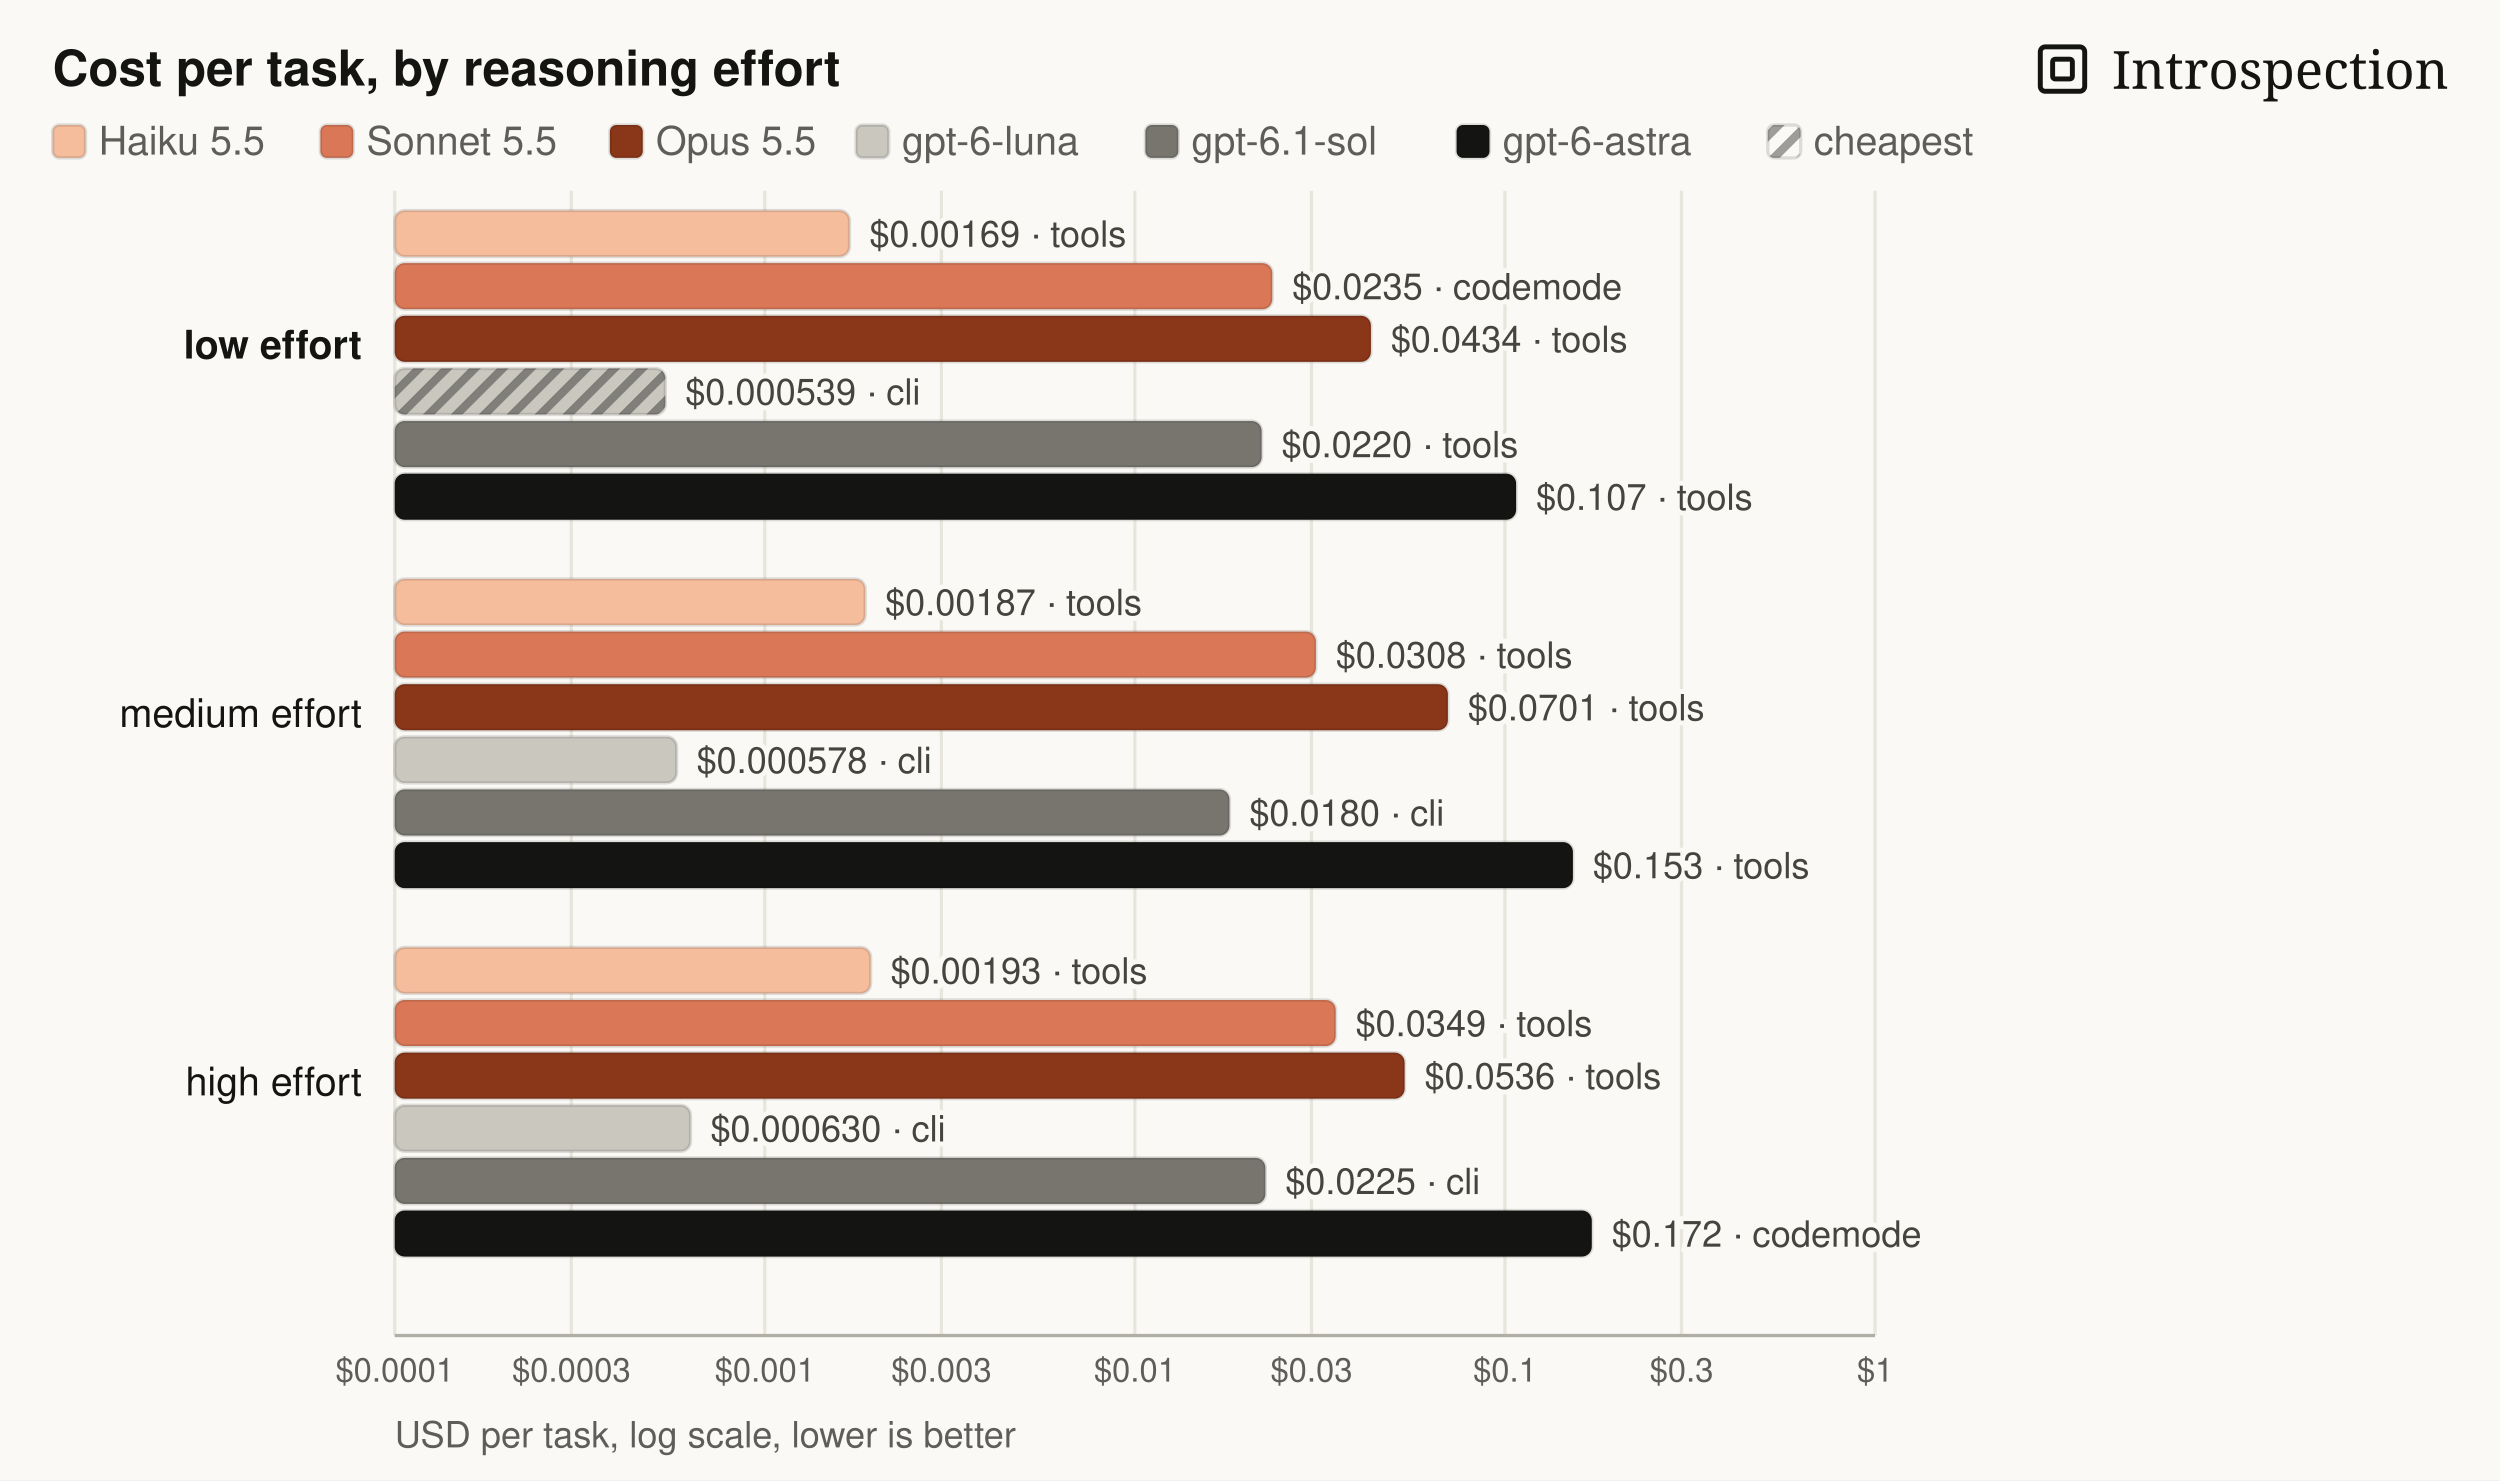
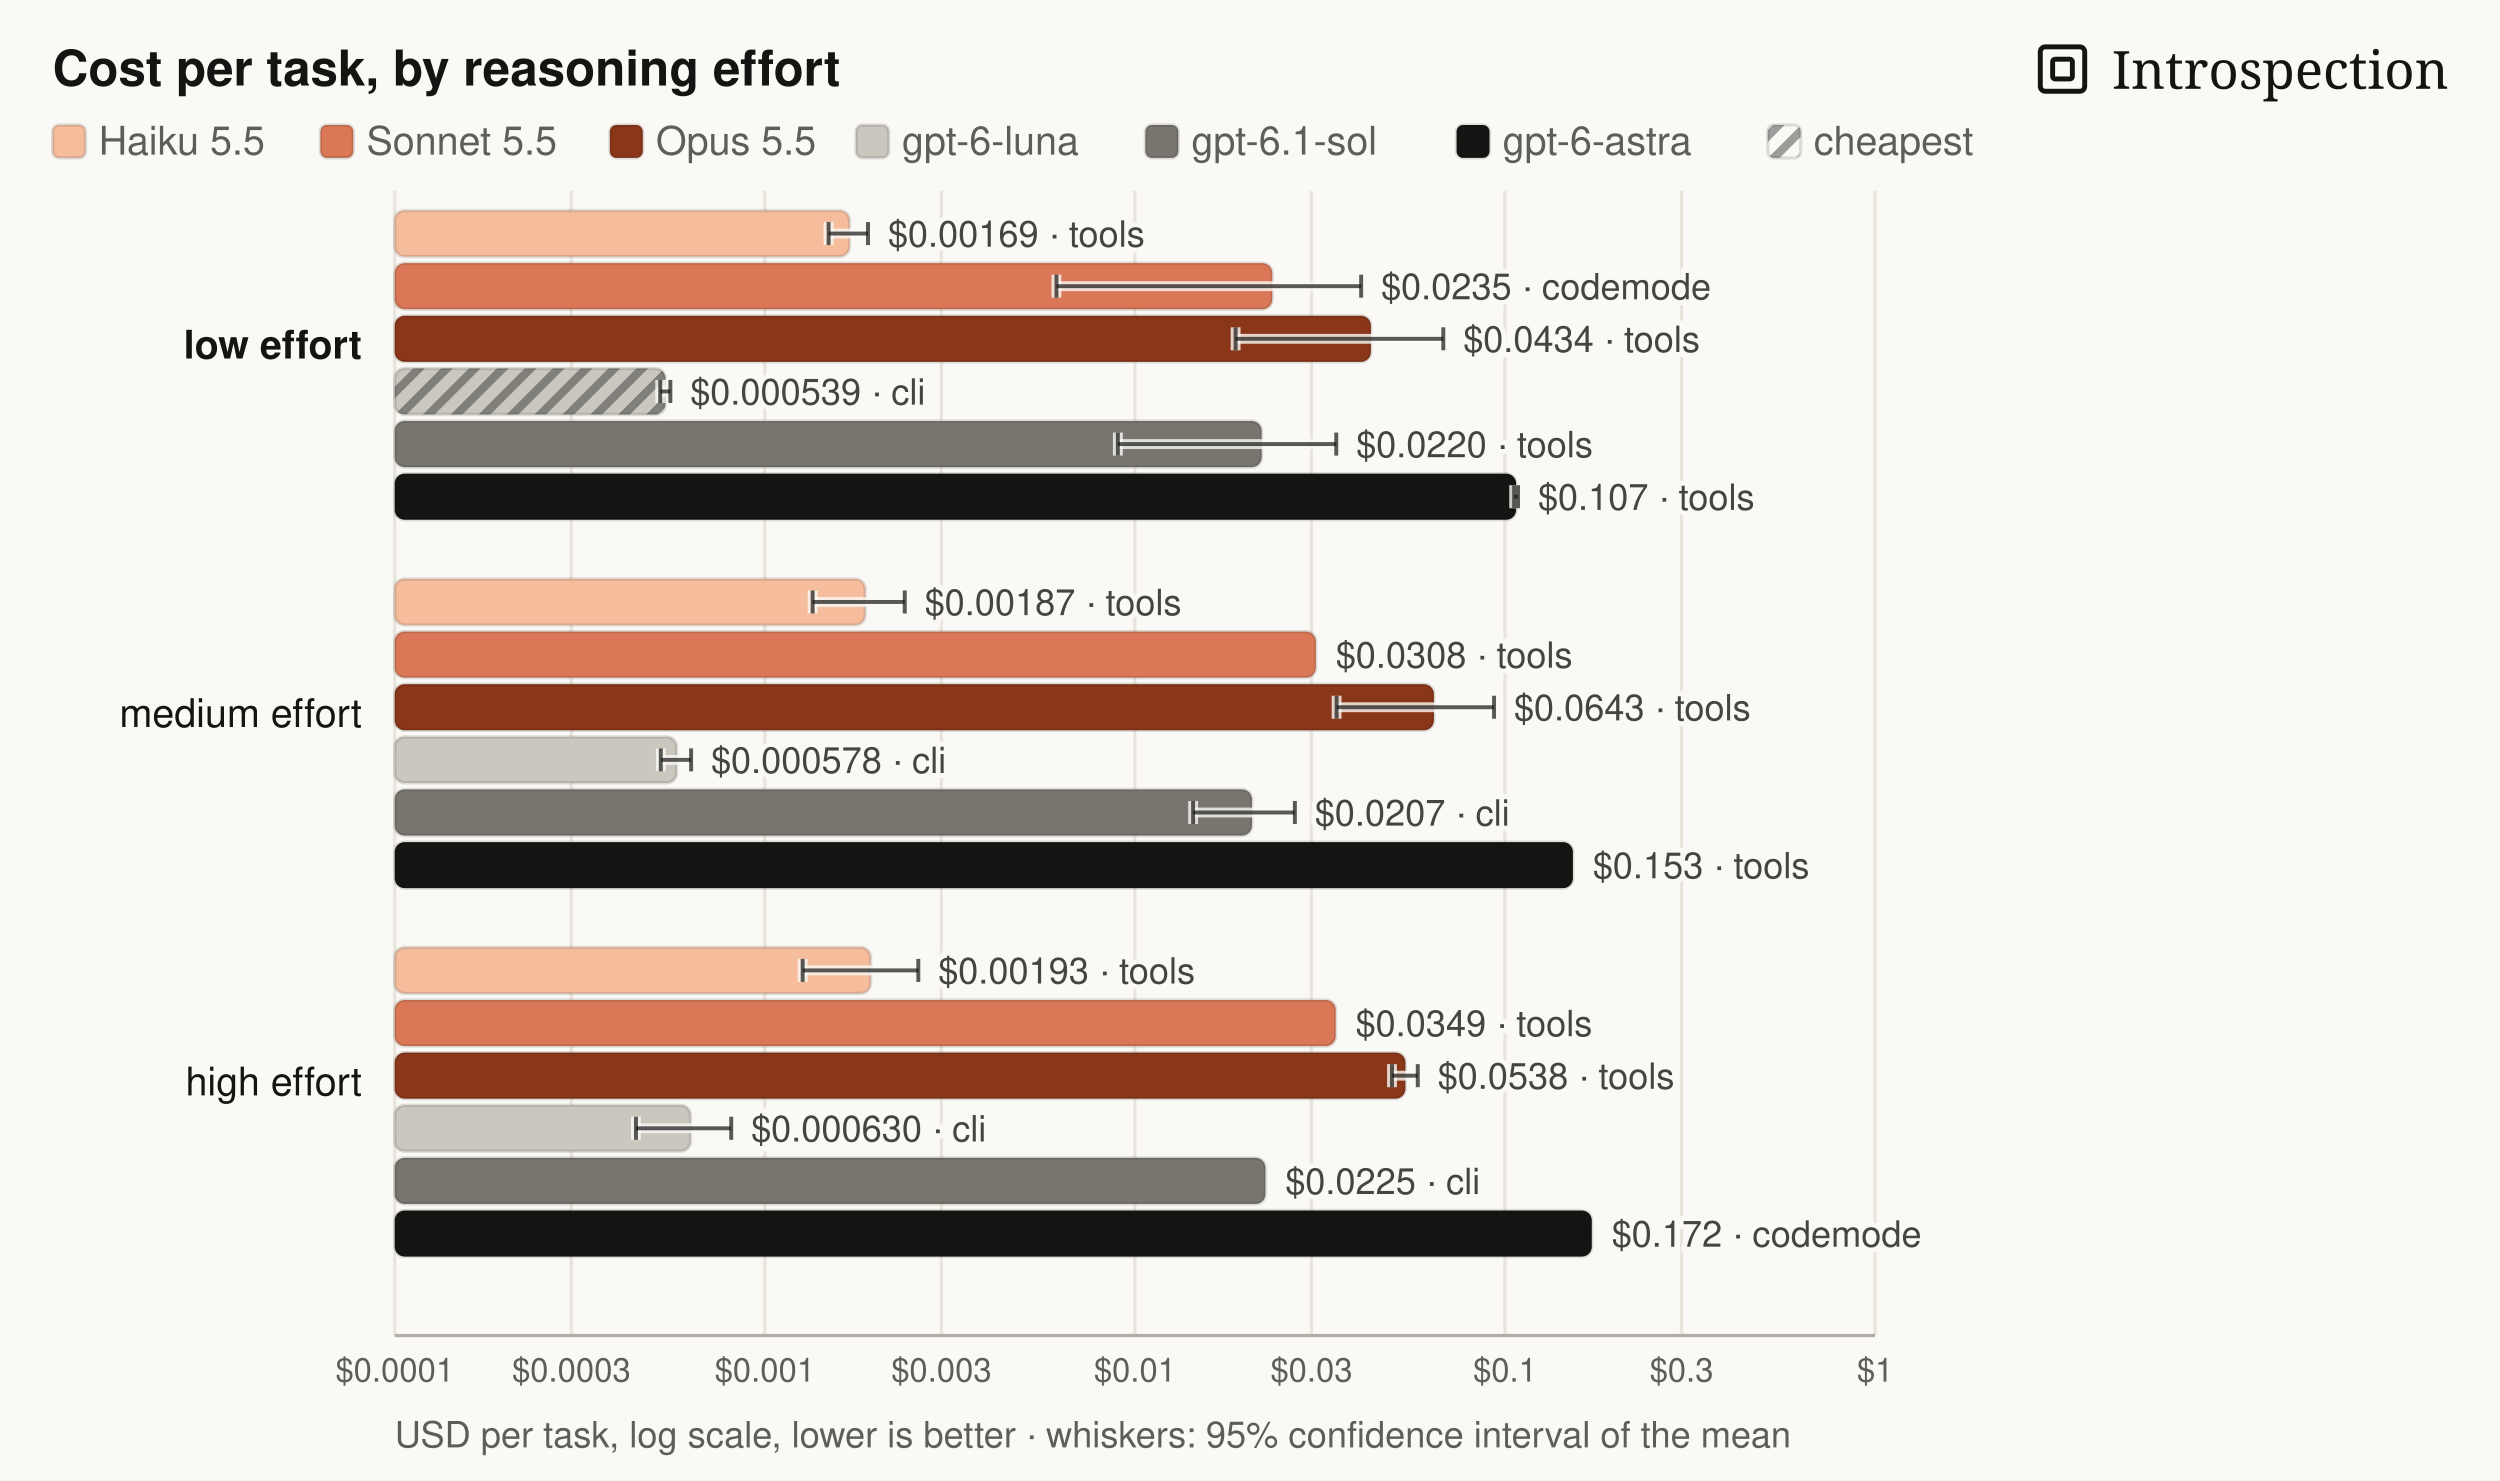
<svg xmlns="http://www.w3.org/2000/svg" width="760" height="450" viewBox="0 0 760 450" font-family="-apple-system, Segoe UI, Helvetica, Arial, sans-serif">
  <defs>
    <pattern id="win-light" patternUnits="userSpaceOnUse" width="6" height="6" patternTransform="rotate(45)">
      <rect width="2.5" height="6" fill="#141413" opacity="0.4" />
    </pattern>
    <pattern id="win-dark" patternUnits="userSpaceOnUse" width="6" height="6" patternTransform="rotate(45)">
      <rect width="2.5" height="6" fill="#ffffff" opacity="0.6" />
    </pattern>
  </defs>
  <rect width="760" height="450" fill="#faf9f5" />
  <text x="16" y="26" font-size="15" font-weight="600" fill="#141413">Cost per task, by reasoning effort</text>
  <g transform="translate(618 12) scale(0.75)" fill="none" stroke="#141413" stroke-width="2" stroke-linecap="round" stroke-linejoin="round">
    <rect x="3" y="3" width="18" height="18" rx="2" />
    <rect x="8" y="8" width="8" height="8" rx="1" />
  </g>
  <text x="642" y="27" font-size="16" font-family="Georgia, serif" fill="#141413">Introspection</text>
  <rect x="16" y="38" width="10" height="10" rx="2" fill="#f6bd9d" stroke="#0000001f" />
  <text x="30" y="47" font-size="12" fill="#5e5d59">Haiku 5.5</text>
  <rect x="97.4" y="38" width="10" height="10" rx="2" fill="#d97757" stroke="#0000001f" />
  <text x="111.4" y="47" font-size="12" fill="#5e5d59">Sonnet 5.5</text>
  <rect x="185.4" y="38" width="10" height="10" rx="2" fill="#8a3618" stroke="#0000001f" />
  <text x="199.4" y="47" font-size="12" fill="#5e5d59">Opus 5.5</text>
  <rect x="260.2" y="38" width="10" height="10" rx="2" fill="#c9c7be" stroke="#0000001f" />
  <text x="274.2" y="47" font-size="12" fill="#5e5d59">gpt-6-luna</text>
  <rect x="348.2" y="38" width="10" height="10" rx="2" fill="#77756e" stroke="#0000001f" />
  <text x="362.2" y="47" font-size="12" fill="#5e5d59">gpt-6.1-sol</text>
  <rect x="442.8" y="38" width="10" height="10" rx="2" fill="#141413" stroke="#0000001f" />
  <text x="456.8" y="47" font-size="12" fill="#5e5d59">gpt-6-astra</text>
  <rect x="537.4" y="38" width="10" height="10" rx="2" fill="url(#win-light)" stroke="#0000001f" />
  <text x="551.4" y="47" font-size="12" fill="#5e5d59">cheapest</text>
  <line x1="120" y1="58" x2="120" y2="406" stroke="#e8e6dc" />
  <text x="120" y="420" font-size="10" text-anchor="middle" fill="#5e5d59">$0.0001</text>
  <line x1="173.676" y1="58" x2="173.676" y2="406" stroke="#e8e6dc" />
  <text x="173.676" y="420" font-size="10" text-anchor="middle" fill="#5e5d59">$0.0003</text>
  <line x1="232.5" y1="58" x2="232.5" y2="406" stroke="#e8e6dc" />
  <text x="232.5" y="420" font-size="10" text-anchor="middle" fill="#5e5d59">$0.001</text>
  <line x1="286.176" y1="58" x2="286.176" y2="406" stroke="#e8e6dc" />
  <text x="286.176" y="420" font-size="10" text-anchor="middle" fill="#5e5d59">$0.003</text>
  <line x1="345" y1="58" x2="345" y2="406" stroke="#e8e6dc" />
  <text x="345" y="420" font-size="10" text-anchor="middle" fill="#5e5d59">$0.01</text>
  <line x1="398.676" y1="58" x2="398.676" y2="406" stroke="#e8e6dc" />
  <text x="398.676" y="420" font-size="10" text-anchor="middle" fill="#5e5d59">$0.03</text>
  <line x1="457.5" y1="58" x2="457.5" y2="406" stroke="#e8e6dc" />
  <text x="457.5" y="420" font-size="10" text-anchor="middle" fill="#5e5d59">$0.1</text>
  <line x1="511.176" y1="58" x2="511.176" y2="406" stroke="#e8e6dc" />
  <text x="511.176" y="420" font-size="10" text-anchor="middle" fill="#5e5d59">$0.3</text>
  <line x1="570" y1="58" x2="570" y2="406" stroke="#e8e6dc" />
  <text x="570" y="420" font-size="10" text-anchor="middle" fill="#5e5d59">$1</text>
  <line x1="120" y1="406" x2="570" y2="406" stroke="#b0aea5" />
  <text x="110" y="109" font-size="12" text-anchor="end" fill="#141413" font-weight="600">low effort</text>
  <rect x="120" y="64" width="138.252" height="14" rx="3" fill="#f6bd9d" stroke="#0000001f" data-href="https://artificialanalysis.ai/models/claude-haiku-5-5" />
-   <text x="264.252" y="75" font-size="11" stroke="#faf9f5" stroke-width="3" paint-order="stroke" fill="#45453f">$0.00169 · tools</text>
+   <g pointer-events="none">
+     <g stroke="#faf9f5" stroke-width="3" stroke-opacity="0.8">
+       <line x1="251.896" y1="71" x2="263.875" y2="71" />
+       <line x1="251.896" y1="67.5" x2="251.896" y2="74.5" />
+       <line x1="263.875" y1="67.5" x2="263.875" y2="74.5" />
+     </g>
+     <g stroke="#141413" stroke-width="1.2" stroke-opacity="0.7">
+       <line x1="251.896" y1="71" x2="263.875" y2="71" />
+       <line x1="251.896" y1="67.5" x2="251.896" y2="74.5" />
+       <line x1="263.875" y1="67.5" x2="263.875" y2="74.5" />
+     </g>
+   </g>
+   <text x="269.875" y="75" font-size="11" stroke="#faf9f5" stroke-width="3" paint-order="stroke" fill="#45453f">$0.00169 · tools</text>
  <rect x="120" y="80" width="266.763" height="14" rx="3" fill="#d97757" stroke="#0000001f" data-href="https://artificialanalysis.ai/models/claude-sonnet-5-5" />
-   <text x="392.763" y="91" font-size="11" stroke="#faf9f5" stroke-width="3" paint-order="stroke" fill="#45453f">$0.0235 · codemode</text>
+   <g pointer-events="none">
+     <g stroke="#faf9f5" stroke-width="3" stroke-opacity="0.8">
+       <line x1="321.161" y1="87" x2="413.792" y2="87" />
+       <line x1="321.161" y1="83.5" x2="321.161" y2="90.5" />
+       <line x1="413.792" y1="83.5" x2="413.792" y2="90.5" />
+     </g>
+     <g stroke="#141413" stroke-width="1.2" stroke-opacity="0.7">
+       <line x1="321.161" y1="87" x2="413.792" y2="87" />
+       <line x1="321.161" y1="83.5" x2="321.161" y2="90.5" />
+       <line x1="413.792" y1="83.5" x2="413.792" y2="90.5" />
+     </g>
+   </g>
+   <text x="419.792" y="91" font-size="11" stroke="#faf9f5" stroke-width="3" paint-order="stroke" fill="#45453f">$0.0235 · codemode</text>
  <rect x="120" y="96" width="296.756" height="14" rx="3" fill="#8a3618" stroke="#0000001f" data-href="https://artificialanalysis.ai/models/claude-opus-5-5" />
-   <text x="422.756" y="107" font-size="11" stroke="#faf9f5" stroke-width="3" paint-order="stroke" fill="#45453f">$0.0434 · tools</text>
+   <g pointer-events="none">
+     <g stroke="#faf9f5" stroke-width="3" stroke-opacity="0.8">
+       <line x1="375.624" y1="103" x2="438.767" y2="103" />
+       <line x1="375.624" y1="99.5" x2="375.624" y2="106.5" />
+       <line x1="438.767" y1="99.5" x2="438.767" y2="106.5" />
+     </g>
+     <g stroke="#141413" stroke-width="1.2" stroke-opacity="0.7">
+       <line x1="375.624" y1="103" x2="438.767" y2="103" />
+       <line x1="375.624" y1="99.5" x2="375.624" y2="106.5" />
+       <line x1="438.767" y1="99.5" x2="438.767" y2="106.5" />
+     </g>
+   </g>
+   <text x="444.767" y="107" font-size="11" stroke="#faf9f5" stroke-width="3" paint-order="stroke" fill="#45453f">$0.0434 · tools</text>
  <rect x="120" y="112" width="82.271" height="14" rx="3" fill="#c9c7be" stroke="#0000001f" data-href="https://artificialanalysis.ai/models/gpt-6-luna" />
  <rect x="120" y="112" width="82.271" height="14" rx="3" fill="url(#win-light)" pointer-events="none" />
-   <text x="208.271" y="123" font-size="11" stroke="#faf9f5" stroke-width="3" paint-order="stroke" fill="#45453f">$0.000539 · cli</text>
+   <g pointer-events="none">
+     <g stroke="#faf9f5" stroke-width="3" stroke-opacity="0.8">
+       <line x1="200.706" y1="119" x2="203.787" y2="119" />
+       <line x1="200.706" y1="115.5" x2="200.706" y2="122.5" />
+       <line x1="203.787" y1="115.5" x2="203.787" y2="122.5" />
+     </g>
+     <g stroke="#141413" stroke-width="1.2" stroke-opacity="0.7">
+       <line x1="200.706" y1="119" x2="203.787" y2="119" />
+       <line x1="200.706" y1="115.5" x2="200.706" y2="122.5" />
+       <line x1="203.787" y1="115.5" x2="203.787" y2="122.5" />
+     </g>
+   </g>
+   <text x="209.787" y="123" font-size="11" stroke="#faf9f5" stroke-width="3" paint-order="stroke" fill="#45453f">$0.000539 · cli</text>
  <rect x="120" y="128" width="263.531" height="14" rx="3" fill="#77756e" stroke="#0000001f" data-href="https://artificialanalysis.ai/models/gpt-6-1-sol" />
-   <text x="389.531" y="139" font-size="11" stroke="#faf9f5" stroke-width="3" paint-order="stroke" fill="#45453f">$0.0220 · tools</text>
+   <g pointer-events="none">
+     <g stroke="#faf9f5" stroke-width="3" stroke-opacity="0.8">
+       <line x1="339.829" y1="135" x2="406.224" y2="135" />
+       <line x1="339.829" y1="131.5" x2="339.829" y2="138.5" />
+       <line x1="406.224" y1="131.5" x2="406.224" y2="138.5" />
+     </g>
+     <g stroke="#141413" stroke-width="1.2" stroke-opacity="0.7">
+       <line x1="339.829" y1="135" x2="406.224" y2="135" />
+       <line x1="339.829" y1="131.5" x2="339.829" y2="138.5" />
+       <line x1="406.224" y1="131.5" x2="406.224" y2="138.5" />
+     </g>
+   </g>
+   <text x="412.224" y="139" font-size="11" stroke="#faf9f5" stroke-width="3" paint-order="stroke" fill="#45453f">$0.0220 · tools</text>
  <rect x="120" y="144" width="340.901" height="14" rx="3" fill="#141413" stroke="#0000001f" data-href="https://artificialanalysis.ai/models/gpt-6-astra" />
-   <text x="466.901" y="155" font-size="11" stroke="#faf9f5" stroke-width="3" paint-order="stroke" fill="#45453f">$0.107 · tools</text>
+   <g pointer-events="none">
+     <g stroke="#faf9f5" stroke-width="3" stroke-opacity="0.8">
+       <line x1="460.309" y1="151" x2="461.487" y2="151" />
+       <line x1="460.309" y1="147.5" x2="460.309" y2="154.5" />
+       <line x1="461.487" y1="147.5" x2="461.487" y2="154.5" />
+     </g>
+     <g stroke="#141413" stroke-width="1.2" stroke-opacity="0.7">
+       <line x1="460.309" y1="151" x2="461.487" y2="151" />
+       <line x1="460.309" y1="147.5" x2="460.309" y2="154.5" />
+       <line x1="461.487" y1="147.5" x2="461.487" y2="154.5" />
+     </g>
+   </g>
+   <text x="467.487" y="155" font-size="11" stroke="#faf9f5" stroke-width="3" paint-order="stroke" fill="#45453f">$0.107 · tools</text>
  <text x="110" y="221" font-size="12" text-anchor="end" fill="#141413" font-weight="400">medium effort</text>
  <rect x="120" y="176" width="143.021" height="14" rx="3" fill="#f6bd9d" stroke="#0000001f" data-href="https://artificialanalysis.ai/models/claude-haiku-5-5" />
-   <text x="269.021" y="187" font-size="11" stroke="#faf9f5" stroke-width="3" paint-order="stroke" fill="#45453f">$0.00187 · tools</text>
+   <g pointer-events="none">
+     <g stroke="#faf9f5" stroke-width="3" stroke-opacity="0.8">
+       <line x1="247.038" y1="183" x2="275.044" y2="183" />
+       <line x1="247.038" y1="179.5" x2="247.038" y2="186.5" />
+       <line x1="275.044" y1="179.5" x2="275.044" y2="186.5" />
+     </g>
+     <g stroke="#141413" stroke-width="1.2" stroke-opacity="0.7">
+       <line x1="247.038" y1="183" x2="275.044" y2="183" />
+       <line x1="247.038" y1="179.5" x2="247.038" y2="186.5" />
+       <line x1="275.044" y1="179.5" x2="275.044" y2="186.5" />
+     </g>
+   </g>
+   <text x="281.044" y="187" font-size="11" stroke="#faf9f5" stroke-width="3" paint-order="stroke" fill="#45453f">$0.00187 · tools</text>
  <rect x="120" y="192" width="280.025" height="14" rx="3" fill="#d97757" stroke="#0000001f" data-href="https://artificialanalysis.ai/models/claude-sonnet-5-5" />
  <text x="406.025" y="203" font-size="11" stroke="#faf9f5" stroke-width="3" paint-order="stroke" fill="#45453f">$0.0308 · tools</text>
-   <rect x="120" y="208" width="320.156" height="14" rx="3" fill="#8a3618" stroke="#0000001f" data-href="https://artificialanalysis.ai/models/claude-opus-5-5" />
-   <text x="446.156" y="219" font-size="11" stroke="#faf9f5" stroke-width="3" paint-order="stroke" fill="#45453f">$0.0701 · tools</text>
+   <rect x="120" y="208" width="315.901" height="14" rx="3" fill="#8a3618" stroke="#0000001f" data-href="https://artificialanalysis.ai/models/claude-opus-5-5" />
+   <g pointer-events="none">
+     <g stroke="#faf9f5" stroke-width="3" stroke-opacity="0.8">
+       <line x1="406.327" y1="215" x2="454.192" y2="215" />
+       <line x1="406.327" y1="211.5" x2="406.327" y2="218.5" />
+       <line x1="454.192" y1="211.5" x2="454.192" y2="218.5" />
+     </g>
+     <g stroke="#141413" stroke-width="1.2" stroke-opacity="0.7">
+       <line x1="406.327" y1="215" x2="454.192" y2="215" />
+       <line x1="406.327" y1="211.5" x2="406.327" y2="218.5" />
+       <line x1="454.192" y1="211.5" x2="454.192" y2="218.5" />
+     </g>
+   </g>
+   <text x="460.192" y="219" font-size="11" stroke="#faf9f5" stroke-width="3" paint-order="stroke" fill="#45453f">$0.0643 · tools</text>
  <rect x="120" y="224" width="85.708" height="14" rx="3" fill="#c9c7be" stroke="#0000001f" data-href="https://artificialanalysis.ai/models/gpt-6-luna" />
-   <text x="211.708" y="235" font-size="11" stroke="#faf9f5" stroke-width="3" paint-order="stroke" fill="#45453f">$0.000578 · cli</text>
-   <rect x="120" y="240" width="253.754" height="14" rx="3" fill="#77756e" stroke="#0000001f" data-href="https://artificialanalysis.ai/models/gpt-6-1-sol" />
-   <text x="379.754" y="251" font-size="11" stroke="#faf9f5" stroke-width="3" paint-order="stroke" fill="#45453f">$0.0180 · cli</text>
+   <g pointer-events="none">
+     <g stroke="#faf9f5" stroke-width="3" stroke-opacity="0.8">
+       <line x1="200.887" y1="231" x2="210.097" y2="231" />
+       <line x1="200.887" y1="227.5" x2="200.887" y2="234.5" />
+       <line x1="210.097" y1="227.5" x2="210.097" y2="234.5" />
+     </g>
+     <g stroke="#141413" stroke-width="1.2" stroke-opacity="0.7">
+       <line x1="200.887" y1="231" x2="210.097" y2="231" />
+       <line x1="200.887" y1="227.5" x2="200.887" y2="234.5" />
+       <line x1="210.097" y1="227.5" x2="210.097" y2="234.5" />
+     </g>
+   </g>
+   <text x="216.097" y="235" font-size="11" stroke="#faf9f5" stroke-width="3" paint-order="stroke" fill="#45453f">$0.000578 · cli</text>
+   <rect x="120" y="240" width="260.585" height="14" rx="3" fill="#77756e" stroke="#0000001f" data-href="https://artificialanalysis.ai/models/gpt-6-1-sol" />
+   <g pointer-events="none">
+     <g stroke="#faf9f5" stroke-width="3" stroke-opacity="0.8">
+       <line x1="362.709" y1="247" x2="393.643" y2="247" />
+       <line x1="362.709" y1="243.5" x2="362.709" y2="250.5" />
+       <line x1="393.643" y1="243.5" x2="393.643" y2="250.5" />
+     </g>
+     <g stroke="#141413" stroke-width="1.2" stroke-opacity="0.7">
+       <line x1="362.709" y1="247" x2="393.643" y2="247" />
+       <line x1="362.709" y1="243.5" x2="362.709" y2="250.5" />
+       <line x1="393.643" y1="243.5" x2="393.643" y2="250.5" />
+     </g>
+   </g>
+   <text x="399.643" y="251" font-size="11" stroke="#faf9f5" stroke-width="3" paint-order="stroke" fill="#45453f">$0.0207 · cli</text>
  <rect x="120" y="256" width="358.163" height="14" rx="3" fill="#141413" stroke="#0000001f" data-href="https://artificialanalysis.ai/models/gpt-6-astra" />
  <text x="484.163" y="267" font-size="11" stroke="#faf9f5" stroke-width="3" paint-order="stroke" fill="#45453f">$0.153 · tools</text>
  <text x="110" y="333" font-size="12" text-anchor="end" fill="#141413" font-weight="400">high effort</text>
  <rect x="120" y="288" width="144.683" height="14" rx="3" fill="#f6bd9d" stroke="#0000001f" data-href="https://artificialanalysis.ai/models/claude-haiku-5-5" />
-   <text x="270.683" y="299" font-size="11" stroke="#faf9f5" stroke-width="3" paint-order="stroke" fill="#45453f">$0.00193 · tools</text>
+   <g pointer-events="none">
+     <g stroke="#faf9f5" stroke-width="3" stroke-opacity="0.8">
+       <line x1="244.009" y1="295" x2="279.165" y2="295" />
+       <line x1="244.009" y1="291.5" x2="244.009" y2="298.5" />
+       <line x1="279.165" y1="291.5" x2="279.165" y2="298.5" />
+     </g>
+     <g stroke="#141413" stroke-width="1.2" stroke-opacity="0.7">
+       <line x1="244.009" y1="295" x2="279.165" y2="295" />
+       <line x1="244.009" y1="291.5" x2="244.009" y2="298.5" />
+       <line x1="279.165" y1="291.5" x2="279.165" y2="298.5" />
+     </g>
+   </g>
+   <text x="285.165" y="299" font-size="11" stroke="#faf9f5" stroke-width="3" paint-order="stroke" fill="#45453f">$0.00193 · tools</text>
  <rect x="120" y="304" width="286.044" height="14" rx="3" fill="#d97757" stroke="#0000001f" data-href="https://artificialanalysis.ai/models/claude-sonnet-5-5" />
  <text x="412.044" y="315" font-size="11" stroke="#faf9f5" stroke-width="3" paint-order="stroke" fill="#45453f">$0.0349 · tools</text>
-   <rect x="120" y="320" width="307.004" height="14" rx="3" fill="#8a3618" stroke="#0000001f" data-href="https://artificialanalysis.ai/models/claude-opus-5-5" />
-   <text x="433.004" y="331" font-size="11" stroke="#faf9f5" stroke-width="3" paint-order="stroke" fill="#45453f">$0.0536 · tools</text>
+   <rect x="120" y="320" width="307.241" height="14" rx="3" fill="#8a3618" stroke="#0000001f" data-href="https://artificialanalysis.ai/models/claude-opus-5-5" />
+   <g pointer-events="none">
+     <g stroke="#faf9f5" stroke-width="3" stroke-opacity="0.8">
+       <line x1="423.167" y1="327" x2="431.001" y2="327" />
+       <line x1="423.167" y1="323.5" x2="423.167" y2="330.5" />
+       <line x1="431.001" y1="323.5" x2="431.001" y2="330.5" />
+     </g>
+     <g stroke="#141413" stroke-width="1.2" stroke-opacity="0.7">
+       <line x1="423.167" y1="327" x2="431.001" y2="327" />
+       <line x1="423.167" y1="323.5" x2="423.167" y2="330.5" />
+       <line x1="431.001" y1="323.5" x2="431.001" y2="330.5" />
+     </g>
+   </g>
+   <text x="437.001" y="331" font-size="11" stroke="#faf9f5" stroke-width="3" paint-order="stroke" fill="#45453f">$0.0538 · tools</text>
  <rect x="120" y="336" width="89.928" height="14" rx="3" fill="#c9c7be" stroke="#0000001f" data-href="https://artificialanalysis.ai/models/gpt-6-luna" />
-   <text x="215.928" y="347" font-size="11" stroke="#faf9f5" stroke-width="3" paint-order="stroke" fill="#45453f">$0.000630 · cli</text>
+   <g pointer-events="none">
+     <g stroke="#faf9f5" stroke-width="3" stroke-opacity="0.8">
+       <line x1="193.333" y1="343" x2="222.293" y2="343" />
+       <line x1="193.333" y1="339.5" x2="193.333" y2="346.5" />
+       <line x1="222.293" y1="339.5" x2="222.293" y2="346.5" />
+     </g>
+     <g stroke="#141413" stroke-width="1.2" stroke-opacity="0.7">
+       <line x1="193.333" y1="343" x2="222.293" y2="343" />
+       <line x1="193.333" y1="339.5" x2="193.333" y2="346.5" />
+       <line x1="222.293" y1="339.5" x2="222.293" y2="346.5" />
+     </g>
+   </g>
+   <text x="228.293" y="347" font-size="11" stroke="#faf9f5" stroke-width="3" paint-order="stroke" fill="#45453f">$0.000630 · cli</text>
  <rect x="120" y="352" width="264.674" height="14" rx="3" fill="#77756e" stroke="#0000001f" data-href="https://artificialanalysis.ai/models/gpt-6-1-sol" />
  <text x="390.674" y="363" font-size="11" stroke="#faf9f5" stroke-width="3" paint-order="stroke" fill="#45453f">$0.0225 · cli</text>
  <rect x="120" y="368" width="363.903" height="14" rx="3" fill="#141413" stroke="#0000001f" data-href="https://artificialanalysis.ai/models/gpt-6-astra" />
  <text x="489.903" y="379" font-size="11" stroke="#faf9f5" stroke-width="3" paint-order="stroke" fill="#45453f">$0.172 · codemode</text>
-   <text x="120" y="440" font-size="11" fill="#5e5d59">USD per task, log scale, lower is better</text>
+   <text x="120" y="440" font-size="11" fill="#5e5d59">USD per task, log scale, lower is better · whiskers: 95% confidence interval of the mean</text>
</svg>
